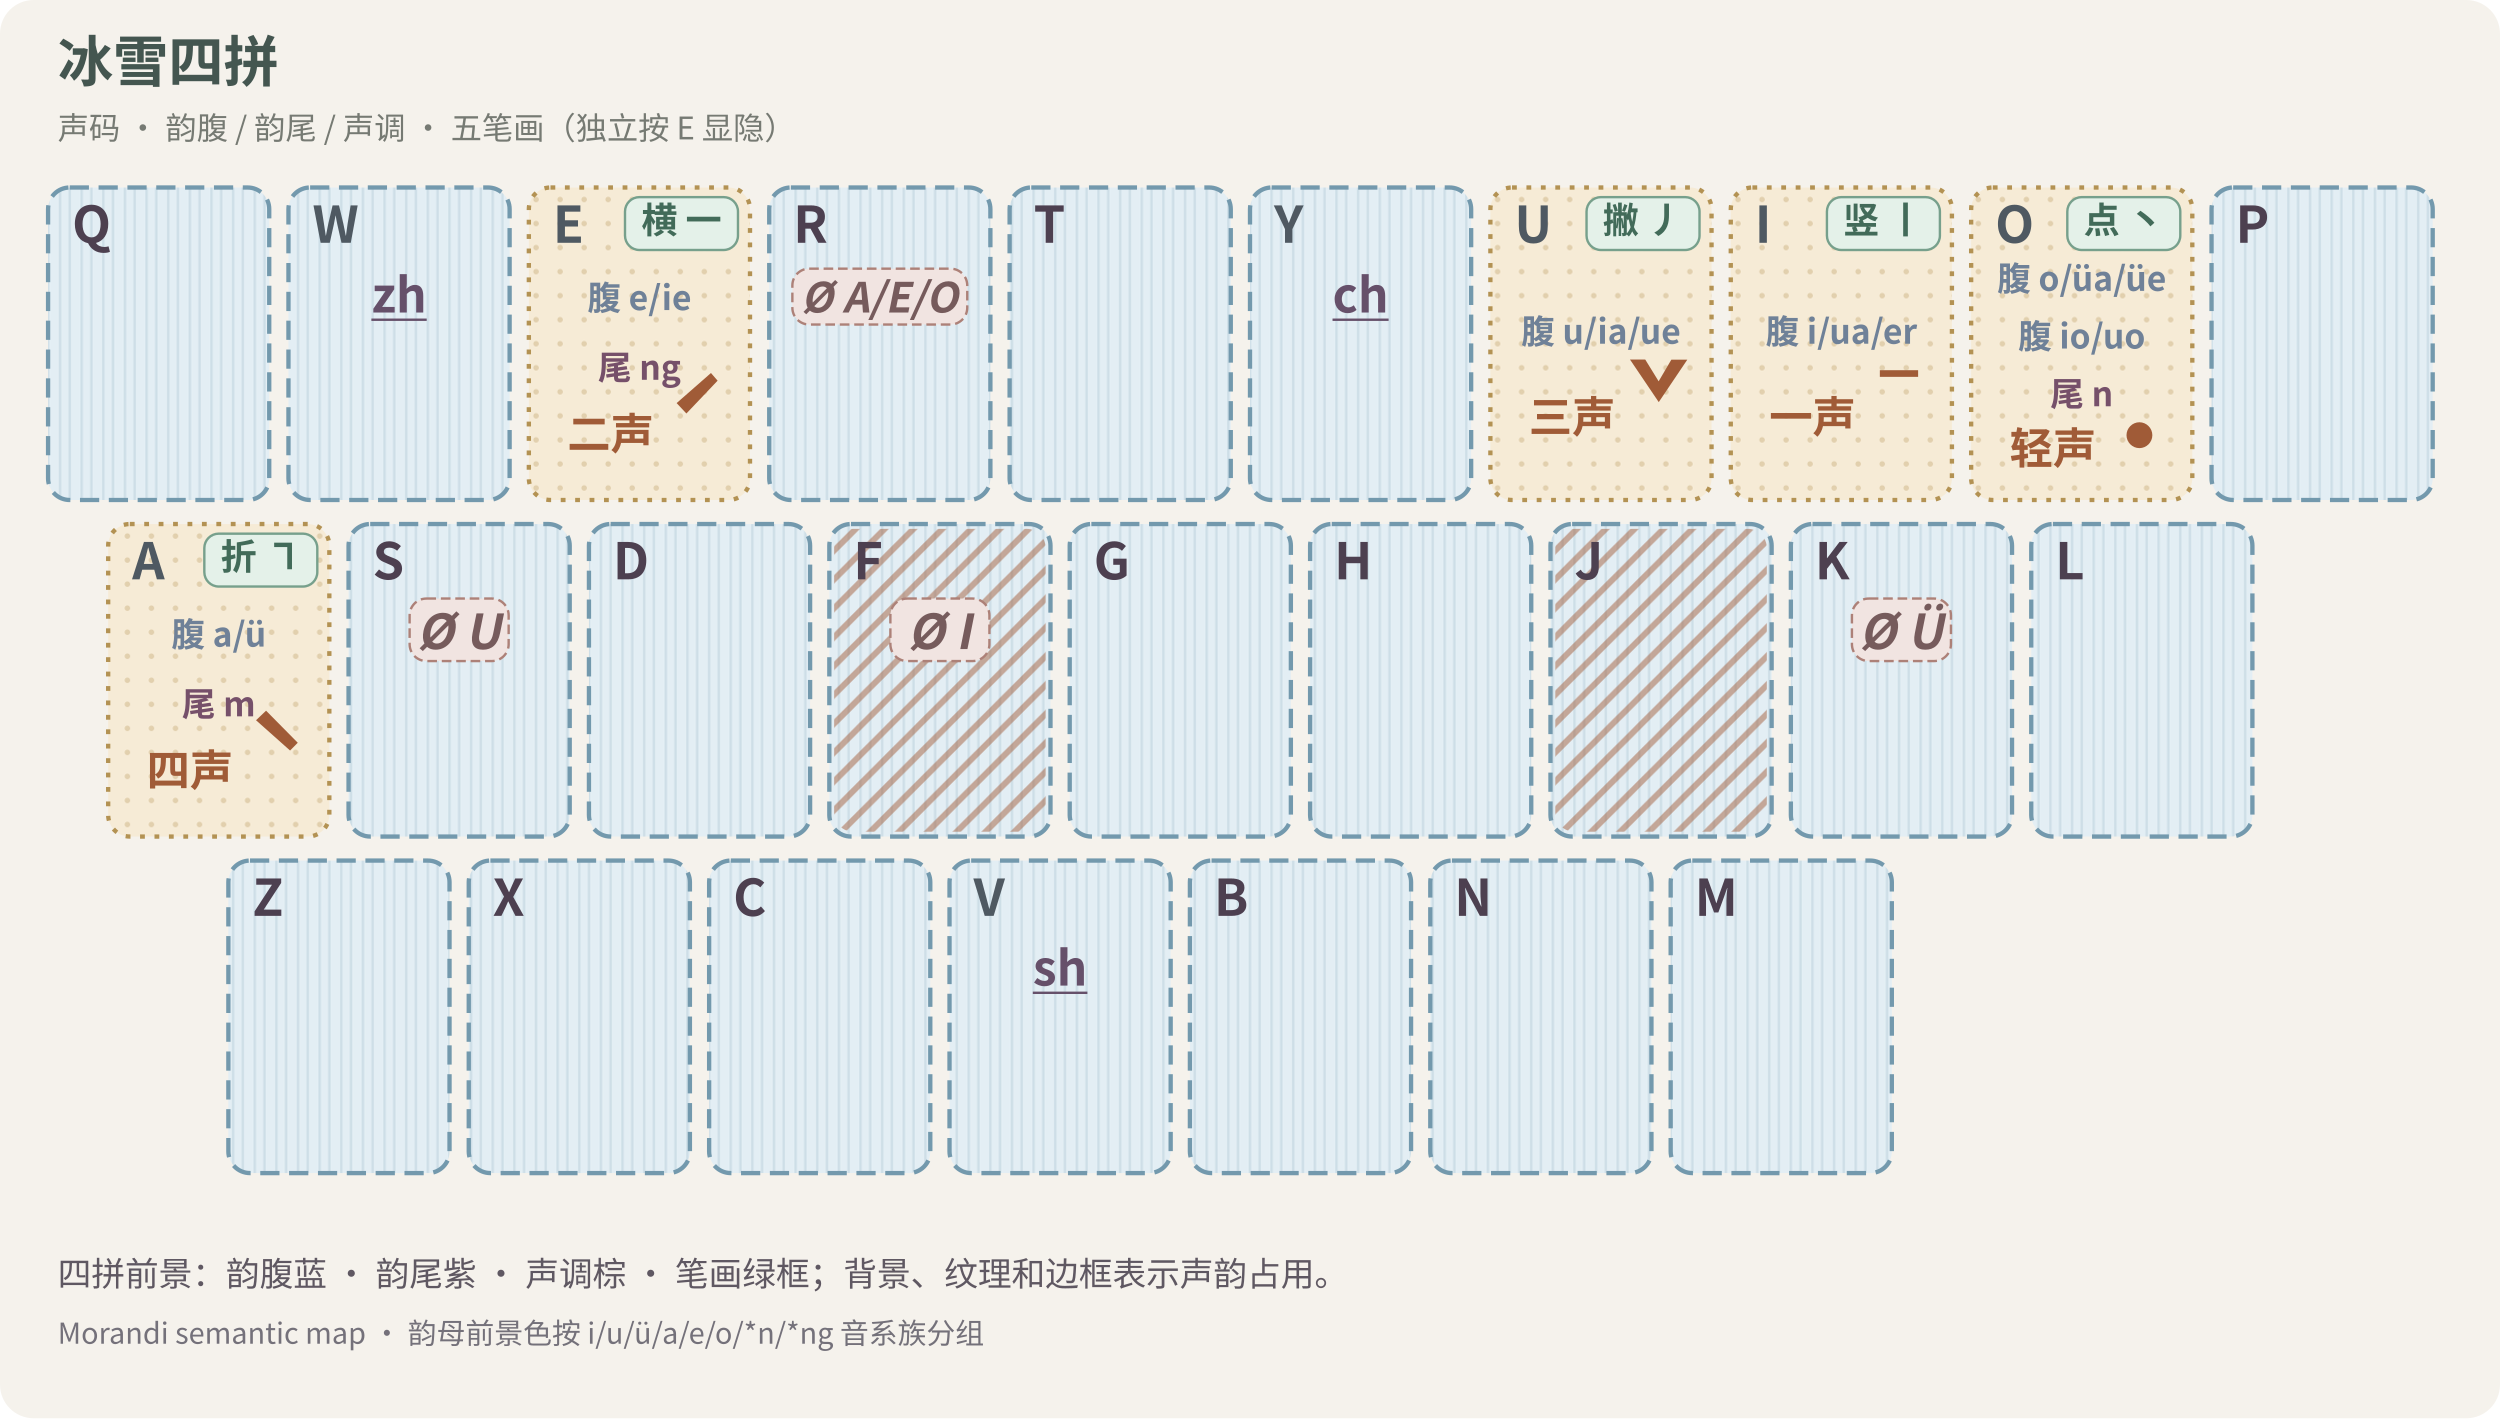
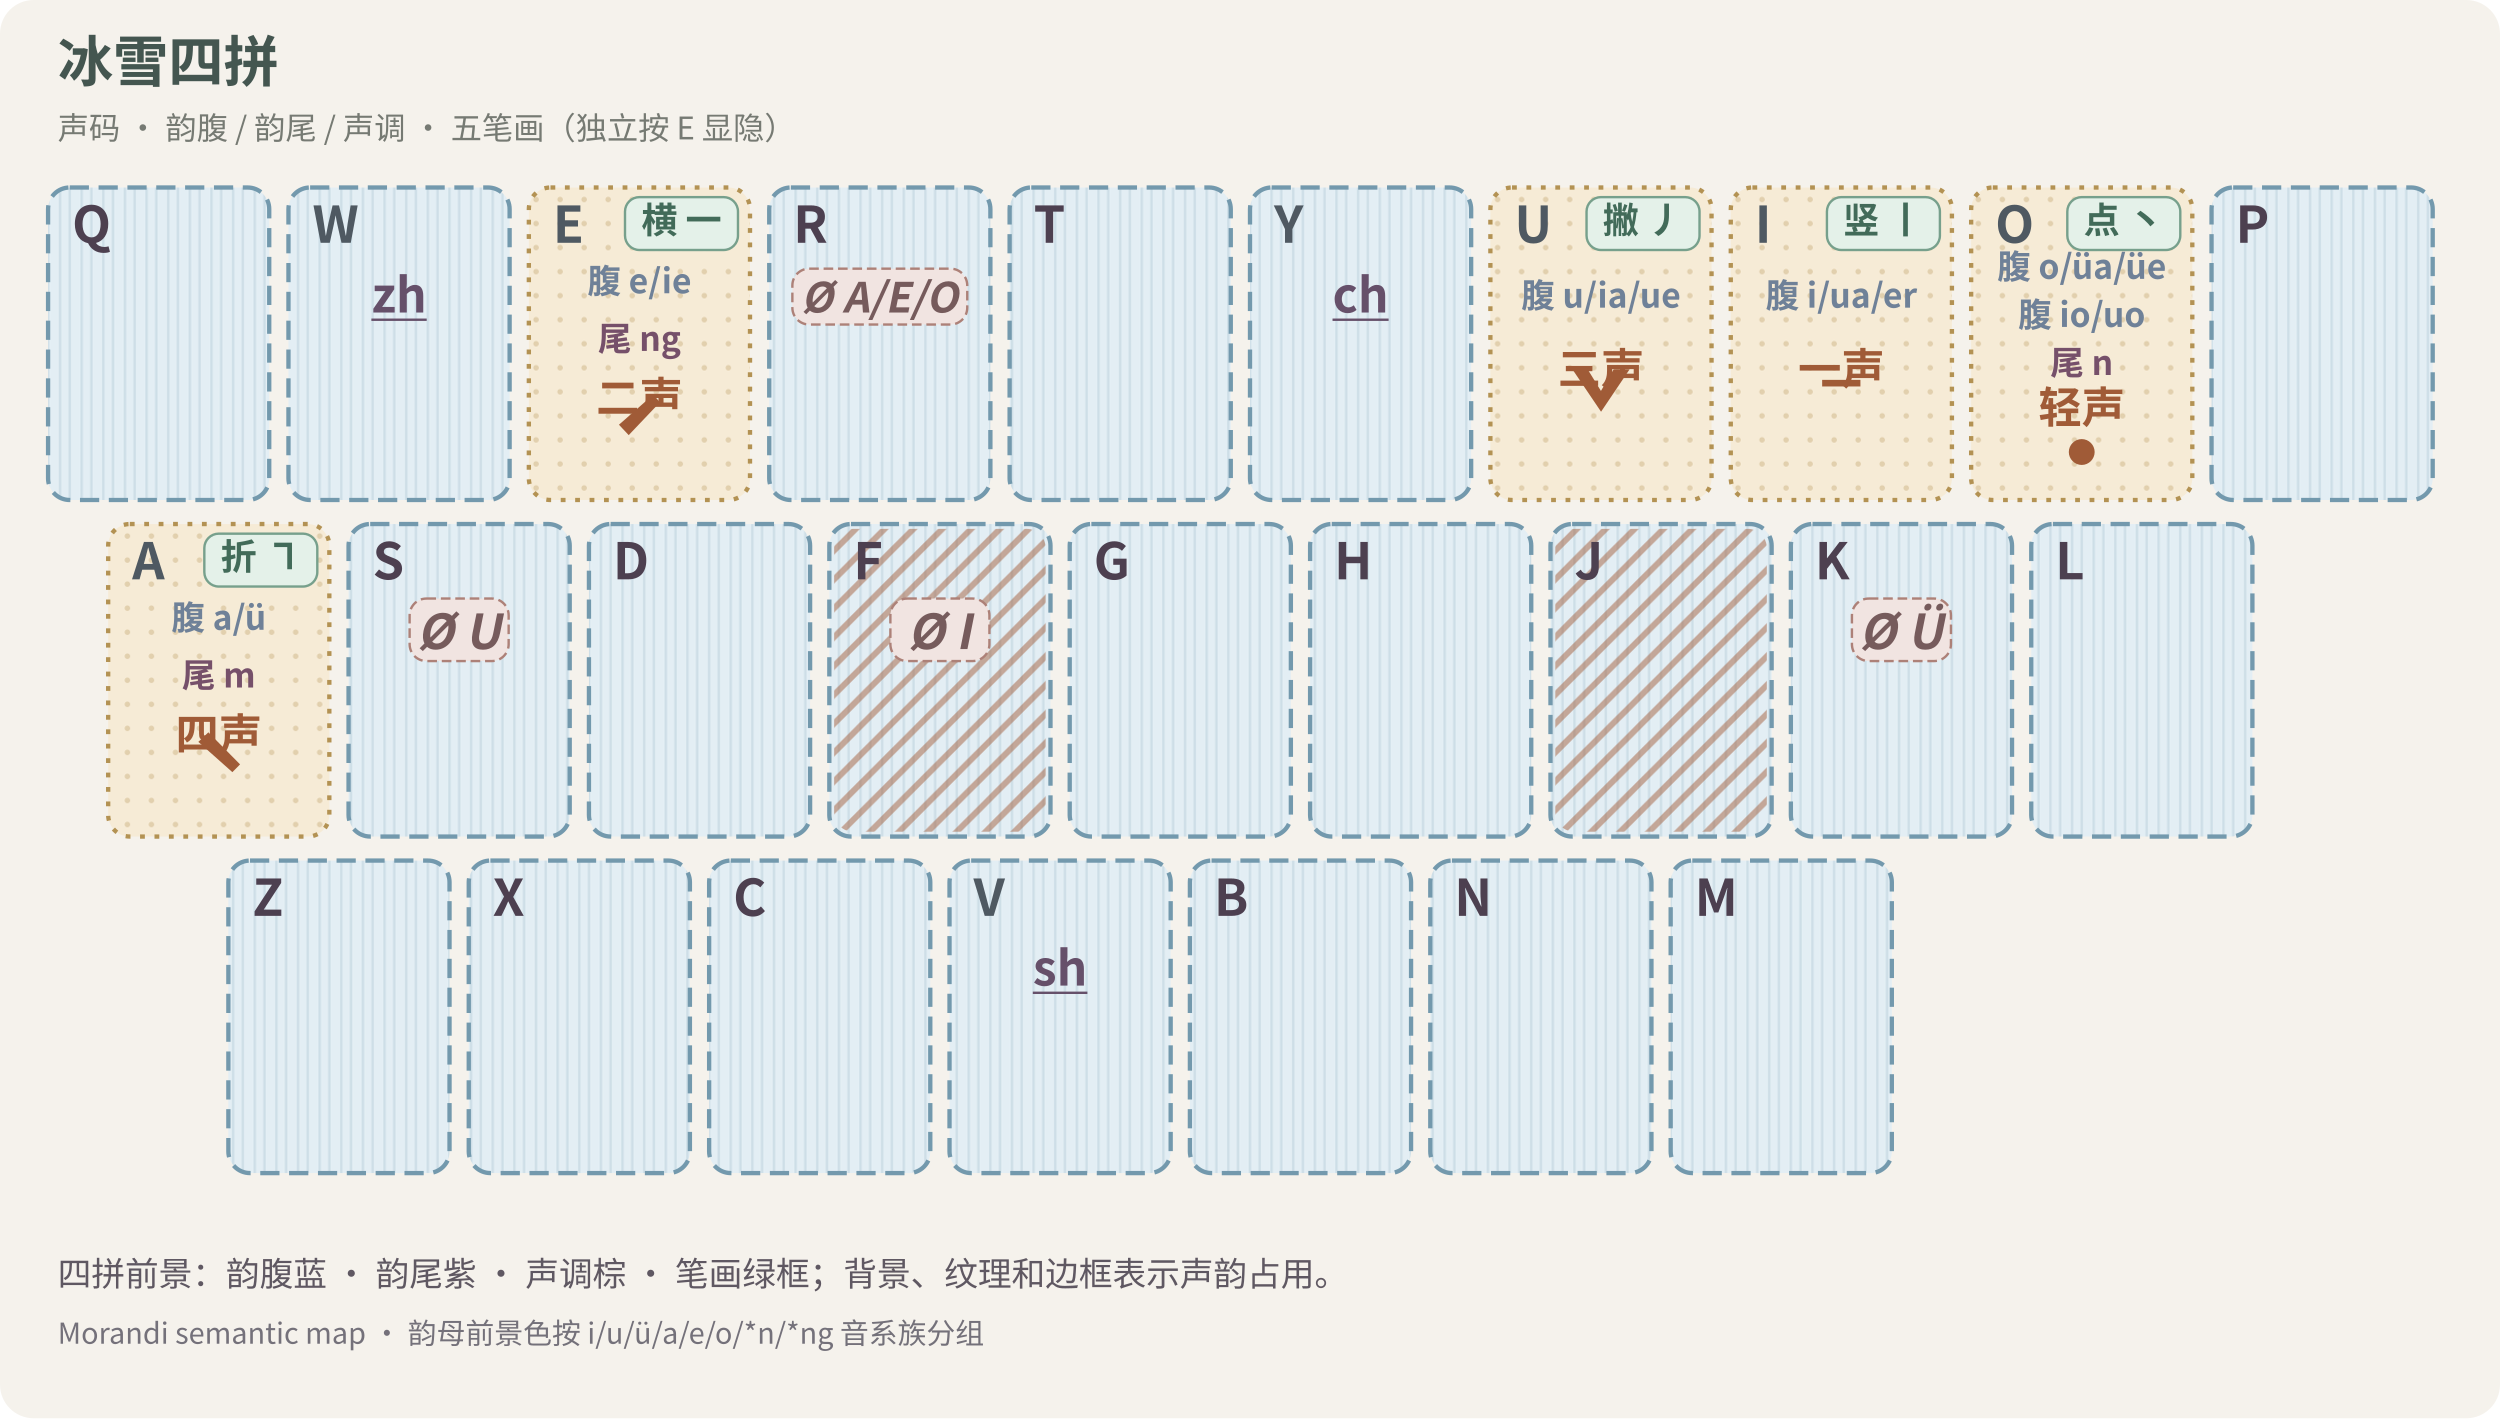
<svg xmlns="http://www.w3.org/2000/svg" class="keysvg nf4-keysvg" viewBox="0 0 1040 590" role="img" aria-labelledby="title desc">
  <defs>
    <pattern id="nf4-both" width="12" height="12" patternUnits="userSpaceOnUse">
      <rect width="12" height="12" fill="#fbfaf7" />
    </pattern>
    <pattern id="nf4-ionly" width="9" height="9" patternUnits="userSpaceOnUse">
      <rect width="9" height="9" fill="#e3eef4" />
      <path d="M2 0V9M7 0V9" stroke="#7399ad" stroke-opacity=".18" />
    </pattern>
    <pattern id="nf4-ronly" width="10" height="10" patternUnits="userSpaceOnUse">
      <rect width="10" height="10" fill="#f6ebd6" />
      <circle cx="3" cy="3" r="1.15" fill="#b39253" fill-opacity=".3" />
    </pattern>
    <pattern id="nf4-none" width="10" height="10" patternUnits="userSpaceOnUse">
      <rect width="10" height="10" fill="#eeece8" />
      <path d="M0 10L10 0" stroke="#aaa6a4" stroke-opacity=".14" />
    </pattern>
    <pattern id="nf4-multi" width="9" height="9" patternUnits="userSpaceOnUse">
      <rect width="9" height="9" fill="#f8efe2" />
      <path d="M-2 2L2-2M0 9L9 0M7 11L11 7" stroke="#9a784e" stroke-width="1.6" stroke-opacity=".27" />
    </pattern>
    <pattern id="nf4-anchor" width="12" height="12" patternUnits="userSpaceOnUse">
      <path d="M-3 3L3-3M0 12L12 0M9 15L15 9" stroke="#a05b37" stroke-width="2.5" stroke-opacity=".48" />
    </pattern>
  </defs>
  <rect width="1040" height="590" rx="14" fill="#f5f2ec" />
  <text x="24" y="34" font-family="Microsoft YaHei UI, Noto Sans CJK SC, sans-serif" font-size="23" fill="#445650" text-anchor="start" font-weight="760">冰雪四拼</text>
  <text x="24" y="58" font-family="Microsoft YaHei UI, Noto Sans CJK SC, sans-serif" font-size="13" fill="#767a73" text-anchor="start" font-weight="500">声码 · 韵腹 / 韵尾 / 声调 · 五笔画（独立按 E 显隐）</text>
  <g data-key="Q" data-role="initial-only">
    <clipPath id="snow_sipin-clip-0-0">
      <rect x="23" y="81" width="86" height="124" rx="7" />
    </clipPath>
    <rect x="20" y="78" width="92" height="130" rx="9" fill="url(#nf4-ionly)" stroke="#7399ad" stroke-width="1.8" stroke-dasharray="8 4" />
    <g clip-path="url(#snow_sipin-clip-0-0)">
      <text x="30" y="101" font-family="Microsoft YaHei UI, Noto Sans CJK SC, sans-serif" font-size="21" fill="#4d4050" text-anchor="start" font-weight="800">Q</text>
    </g>
  </g>
  <g data-key="W" data-role="initial-only">
    <clipPath id="snow_sipin-clip-0-1">
      <rect x="123" y="81" width="86" height="124" rx="7" />
    </clipPath>
    <rect x="120" y="78" width="92" height="130" rx="9" fill="url(#nf4-ionly)" stroke="#7399ad" stroke-width="1.8" stroke-dasharray="8 4" />
    <g clip-path="url(#snow_sipin-clip-0-1)">
      <text x="130" y="101" font-family="Microsoft YaHei UI, Noto Sans CJK SC, sans-serif" font-size="21" fill="#4f5962" text-anchor="start" font-weight="680">W</text>
      <text x="166" y="130" text-anchor="middle" font-family="Microsoft YaHei UI, Noto Sans CJK SC, sans-serif" font-size="20" font-weight="700" text-decoration="underline" fill="#66506a">zh</text>
    </g>
  </g>
  <g data-key="E" data-role="rhyme-auxiliary">
    <clipPath id="snow_sipin-clip-0-2">
      <rect x="223" y="81" width="86" height="124" rx="7" />
    </clipPath>
    <rect x="220" y="78" width="92" height="130" rx="9" fill="url(#nf4-ronly)" stroke="#b39253" stroke-width="1.8" stroke-dasharray="2 4" />
    <g clip-path="url(#snow_sipin-clip-0-2)">
      <text x="230" y="101" font-family="Microsoft YaHei UI, Noto Sans CJK SC, sans-serif" font-size="21" fill="#4f5962" text-anchor="start" font-weight="680">E</text>
      <g data-aux-badge="stroke">
        <rect x="260" y="82" width="47" height="22" rx="6" fill="#e4f1e9" stroke="#77a08c" />
        <text x="283.5" y="97" font-family="Microsoft YaHei UI, Noto Sans CJK SC, sans-serif" font-size="15" fill="#426b59" text-anchor="middle" font-weight="750" data-aux-kind="stroke">横 一</text>
      </g>
-       <text x="266" y="129" font-family="Microsoft YaHei UI, Noto Sans CJK SC, sans-serif" font-size="14" fill="#6f8198" text-anchor="middle" font-weight="700" data-aux-kind="abdomen">腹 e/ie</text>
-       <text x="266" y="158" font-family="Microsoft YaHei UI, Noto Sans CJK SC, sans-serif" font-size="14" fill="#76506a" text-anchor="middle" font-weight="700" data-aux-kind="tail">尾 ng</text>
-       <text x="254" y="187" font-family="Noto Sans Mono CJK SC, Noto Sans CJK SC, Noto Sans SC, Microsoft YaHei UI, sans-serif" font-size="18" fill="#a05b37" text-anchor="middle" font-weight="700" data-aux-kind="tone">二声</text>
-       <text x="290" y="191" font-family="Noto Sans Mono CJK SC, Noto Sans CJK SC, Noto Sans SC, Microsoft YaHei UI, sans-serif" font-size="42" fill="#a05b37" text-anchor="middle" font-weight="700" data-aux-mark="tone">ˊ</text>
+       <text x="266" y="122" font-family="Microsoft YaHei UI, Noto Sans CJK SC, sans-serif" font-size="14" fill="#6f8198" text-anchor="middle" font-weight="700" data-aux-kind="abdomen">腹 e/ie</text>
+       <text x="266" y="146" font-family="Microsoft YaHei UI, Noto Sans CJK SC, sans-serif" font-size="14" fill="#76506a" text-anchor="middle" font-weight="700" data-aux-kind="tail">尾 ng</text>
+       <text x="266" y="172" font-family="Noto Sans CJK SC, Noto Sans SC, Microsoft YaHei UI, sans-serif" font-size="18" fill="#a05b37" text-anchor="middle" font-weight="800" data-aux-kind="tone">二声</text>
+       <text x="266" y="200" font-family="Noto Sans Mono CJK SC, Noto Sans Mono, Noto Sans CJK SC, Noto Sans SC, sans-serif" font-size="42" fill="#a05b37" text-anchor="middle" font-weight="700" data-aux-mark="tone">ˊ</text>
    </g>
  </g>
  <g data-key="R" data-role="initial-only">
    <clipPath id="snow_sipin-clip-0-3">
      <rect x="323" y="81" width="86" height="124" rx="7" />
    </clipPath>
    <rect x="320" y="78" width="92" height="130" rx="9" fill="url(#nf4-ionly)" stroke="#7399ad" stroke-width="1.8" stroke-dasharray="8 4" />
    <g clip-path="url(#snow_sipin-clip-0-3)">
      <text x="330" y="101" font-family="Microsoft YaHei UI, Noto Sans CJK SC, sans-serif" font-size="21" fill="#4d4050" text-anchor="start" font-weight="800">R</text>
      <rect x="329.621" y="111.759" width="72.759" height="23.241" rx="7" fill="#f1e4e1" stroke="#ad8178" stroke-dasharray="4 2" />
      <text x="366" y="130" text-anchor="middle" font-family="Microsoft YaHei UI, Noto Sans CJK SC, sans-serif" font-size="17.241" font-weight="700" font-style="italic" fill="#765b5c">Ø A/E/O</text>
    </g>
  </g>
  <g data-key="T" data-role="initial-only">
    <clipPath id="snow_sipin-clip-0-4">
      <rect x="423" y="81" width="86" height="124" rx="7" />
    </clipPath>
    <rect x="420" y="78" width="92" height="130" rx="9" fill="url(#nf4-ionly)" stroke="#7399ad" stroke-width="1.8" stroke-dasharray="8 4" />
    <g clip-path="url(#snow_sipin-clip-0-4)">
      <text x="430" y="101" font-family="Microsoft YaHei UI, Noto Sans CJK SC, sans-serif" font-size="21" fill="#4d4050" text-anchor="start" font-weight="800">T</text>
    </g>
  </g>
  <g data-key="Y" data-role="initial-only">
    <clipPath id="snow_sipin-clip-0-5">
      <rect x="523" y="81" width="86" height="124" rx="7" />
    </clipPath>
    <rect x="520" y="78" width="92" height="130" rx="9" fill="url(#nf4-ionly)" stroke="#7399ad" stroke-width="1.8" stroke-dasharray="8 4" />
    <g clip-path="url(#snow_sipin-clip-0-5)">
      <text x="530" y="101" font-family="Microsoft YaHei UI, Noto Sans CJK SC, sans-serif" font-size="21" fill="#4f5962" text-anchor="start" font-weight="680">Y</text>
      <text x="566" y="130" text-anchor="middle" font-family="Microsoft YaHei UI, Noto Sans CJK SC, sans-serif" font-size="20" font-weight="700" text-decoration="underline" fill="#66506a">ch</text>
    </g>
  </g>
  <g data-key="U" data-role="rhyme-auxiliary">
    <clipPath id="snow_sipin-clip-0-6">
      <rect x="623" y="81" width="86" height="124" rx="7" />
    </clipPath>
    <rect x="620" y="78" width="92" height="130" rx="9" fill="url(#nf4-ronly)" stroke="#b39253" stroke-width="1.8" stroke-dasharray="2 4" />
    <g clip-path="url(#snow_sipin-clip-0-6)">
      <text x="630" y="101" font-family="Microsoft YaHei UI, Noto Sans CJK SC, sans-serif" font-size="21" fill="#4f5962" text-anchor="start" font-weight="680">U</text>
      <g data-aux-badge="stroke">
        <rect x="660" y="82" width="47" height="22" rx="6" fill="#e4f1e9" stroke="#77a08c" />
        <text x="683.5" y="97" font-family="Microsoft YaHei UI, Noto Sans CJK SC, sans-serif" font-size="15" fill="#426b59" text-anchor="middle" font-weight="750" data-aux-kind="stroke">撇 丿</text>
      </g>
-       <text x="666" y="143" font-family="Microsoft YaHei UI, Noto Sans CJK SC, sans-serif" font-size="14" fill="#6f8198" text-anchor="middle" font-weight="700" data-aux-kind="abdomen">腹 u/ia/ue</text>
-       <text x="654" y="180" font-family="Noto Sans Mono CJK SC, Noto Sans CJK SC, Noto Sans SC, Microsoft YaHei UI, sans-serif" font-size="18" fill="#a05b37" text-anchor="middle" font-weight="700" data-aux-kind="tone">三声</text>
-       <text x="690" y="184" font-family="Noto Sans Mono CJK SC, Noto Sans CJK SC, Noto Sans SC, Microsoft YaHei UI, sans-serif" font-size="42" fill="#a05b37" text-anchor="middle" font-weight="700" data-aux-mark="tone">ˇ</text>
+       <text x="666" y="128" font-family="Microsoft YaHei UI, Noto Sans CJK SC, sans-serif" font-size="14" fill="#6f8198" text-anchor="middle" font-weight="700" data-aux-kind="abdomen">腹 u/ia/ue</text>
+       <text x="666" y="160" font-family="Noto Sans CJK SC, Noto Sans SC, Microsoft YaHei UI, sans-serif" font-size="18" fill="#a05b37" text-anchor="middle" font-weight="800" data-aux-kind="tone">三声</text>
+       <text x="666" y="188" font-family="Noto Sans Mono CJK SC, Noto Sans Mono, Noto Sans CJK SC, Noto Sans SC, sans-serif" font-size="42" fill="#a05b37" text-anchor="middle" font-weight="700" data-aux-mark="tone">ˇ</text>
    </g>
  </g>
  <g data-key="I" data-role="rhyme-auxiliary">
    <clipPath id="snow_sipin-clip-0-7">
      <rect x="723" y="81" width="86" height="124" rx="7" />
    </clipPath>
    <rect x="720" y="78" width="92" height="130" rx="9" fill="url(#nf4-ronly)" stroke="#b39253" stroke-width="1.8" stroke-dasharray="2 4" />
    <g clip-path="url(#snow_sipin-clip-0-7)">
      <text x="730" y="101" font-family="Microsoft YaHei UI, Noto Sans CJK SC, sans-serif" font-size="21" fill="#4f5962" text-anchor="start" font-weight="680">I</text>
      <g data-aux-badge="stroke">
        <rect x="760" y="82" width="47" height="22" rx="6" fill="#e4f1e9" stroke="#77a08c" />
        <text x="783.5" y="97" font-family="Microsoft YaHei UI, Noto Sans CJK SC, sans-serif" font-size="15" fill="#426b59" text-anchor="middle" font-weight="750" data-aux-kind="stroke">竖 丨</text>
      </g>
-       <text x="766" y="143" font-family="Microsoft YaHei UI, Noto Sans CJK SC, sans-serif" font-size="14" fill="#6f8198" text-anchor="middle" font-weight="700" data-aux-kind="abdomen">腹 i/ua/er</text>
-       <text x="754" y="180" font-family="Noto Sans Mono CJK SC, Noto Sans CJK SC, Noto Sans SC, Microsoft YaHei UI, sans-serif" font-size="18" fill="#a05b37" text-anchor="middle" font-weight="700" data-aux-kind="tone">一声</text>
-       <text x="790" y="184" font-family="Noto Sans Mono CJK SC, Noto Sans CJK SC, Noto Sans SC, Microsoft YaHei UI, sans-serif" font-size="42" fill="#a05b37" text-anchor="middle" font-weight="700" data-aux-mark="tone">ˉ</text>
+       <text x="766" y="128" font-family="Microsoft YaHei UI, Noto Sans CJK SC, sans-serif" font-size="14" fill="#6f8198" text-anchor="middle" font-weight="700" data-aux-kind="abdomen">腹 i/ua/er</text>
+       <text x="766" y="160" font-family="Noto Sans CJK SC, Noto Sans SC, Microsoft YaHei UI, sans-serif" font-size="18" fill="#a05b37" text-anchor="middle" font-weight="800" data-aux-kind="tone">一声</text>
+       <text x="766" y="188" font-family="Noto Sans Mono CJK SC, Noto Sans Mono, Noto Sans CJK SC, Noto Sans SC, sans-serif" font-size="42" fill="#a05b37" text-anchor="middle" font-weight="700" data-aux-mark="tone">ˉ</text>
    </g>
  </g>
  <g data-key="O" data-role="rhyme-auxiliary">
    <clipPath id="snow_sipin-clip-0-8">
      <rect x="823" y="81" width="86" height="124" rx="7" />
    </clipPath>
    <rect x="820" y="78" width="92" height="130" rx="9" fill="url(#nf4-ronly)" stroke="#b39253" stroke-width="1.8" stroke-dasharray="2 4" />
    <g clip-path="url(#snow_sipin-clip-0-8)">
      <text x="830" y="101" font-family="Microsoft YaHei UI, Noto Sans CJK SC, sans-serif" font-size="21" fill="#4f5962" text-anchor="start" font-weight="680">O</text>
      <g data-aux-badge="stroke">
        <rect x="860" y="82" width="47" height="22" rx="6" fill="#e4f1e9" stroke="#77a08c" />
        <text x="883.5" y="97" font-family="Microsoft YaHei UI, Noto Sans CJK SC, sans-serif" font-size="15" fill="#426b59" text-anchor="middle" font-weight="750" data-aux-kind="stroke">点 丶</text>
      </g>
-       <text x="866" y="121" font-family="Microsoft YaHei UI, Noto Sans CJK SC, sans-serif" font-size="14" fill="#6f8198" text-anchor="middle" font-weight="700" data-aux-kind="abdomen">腹 o/üa/üe</text>
-       <text x="866" y="145" font-family="Microsoft YaHei UI, Noto Sans CJK SC, sans-serif" font-size="14" fill="#6f8198" text-anchor="middle" font-weight="700" data-aux-kind="abdomen">腹 io/uo</text>
-       <text x="866" y="169" font-family="Microsoft YaHei UI, Noto Sans CJK SC, sans-serif" font-size="14" fill="#76506a" text-anchor="middle" font-weight="700" data-aux-kind="tail">尾 n</text>
-       <text x="854" y="193" font-family="Noto Sans Mono CJK SC, Noto Sans CJK SC, Noto Sans SC, Microsoft YaHei UI, sans-serif" font-size="18" fill="#a05b37" text-anchor="middle" font-weight="700" data-aux-kind="tone">轻声</text>
-       <text x="890" y="197" font-family="Noto Sans Mono CJK SC, Noto Sans CJK SC, Noto Sans SC, Microsoft YaHei UI, sans-serif" font-size="42" fill="#a05b37" text-anchor="middle" font-weight="700" data-aux-mark="tone">·</text>
+       <text x="866" y="116" font-family="Microsoft YaHei UI, Noto Sans CJK SC, sans-serif" font-size="14" fill="#6f8198" text-anchor="middle" font-weight="700" data-aux-kind="abdomen">腹 o/üa/üe</text>
+       <text x="866" y="136" font-family="Microsoft YaHei UI, Noto Sans CJK SC, sans-serif" font-size="14" fill="#6f8198" text-anchor="middle" font-weight="700" data-aux-kind="abdomen">腹 io/uo</text>
+       <text x="866" y="156" font-family="Microsoft YaHei UI, Noto Sans CJK SC, sans-serif" font-size="14" fill="#76506a" text-anchor="middle" font-weight="700" data-aux-kind="tail">尾 n</text>
+       <text x="866" y="176" font-family="Noto Sans CJK SC, Noto Sans SC, Microsoft YaHei UI, sans-serif" font-size="18" fill="#a05b37" text-anchor="middle" font-weight="800" data-aux-kind="tone">轻声</text>
+       <text x="866" y="204" font-family="Noto Sans Mono CJK SC, Noto Sans Mono, Noto Sans CJK SC, Noto Sans SC, sans-serif" font-size="42" fill="#a05b37" text-anchor="middle" font-weight="700" data-aux-mark="tone">·</text>
    </g>
  </g>
  <g data-key="P" data-role="initial-only">
    <clipPath id="snow_sipin-clip-0-9">
      <rect x="923" y="81" width="86" height="124" rx="7" />
    </clipPath>
    <rect x="920" y="78" width="92" height="130" rx="9" fill="url(#nf4-ionly)" stroke="#7399ad" stroke-width="1.8" stroke-dasharray="8 4" />
    <g clip-path="url(#snow_sipin-clip-0-9)">
      <text x="930" y="101" font-family="Microsoft YaHei UI, Noto Sans CJK SC, sans-serif" font-size="21" fill="#4d4050" text-anchor="start" font-weight="800">P</text>
    </g>
  </g>
  <g data-key="A" data-role="rhyme-auxiliary">
    <clipPath id="snow_sipin-clip-1-0">
      <rect x="48" y="221" width="86" height="124" rx="7" />
    </clipPath>
    <rect x="45" y="218" width="92" height="130" rx="9" fill="url(#nf4-ronly)" stroke="#b39253" stroke-width="1.8" stroke-dasharray="2 4" />
    <g clip-path="url(#snow_sipin-clip-1-0)">
      <text x="55" y="241" font-family="Microsoft YaHei UI, Noto Sans CJK SC, sans-serif" font-size="21" fill="#4f5962" text-anchor="start" font-weight="680">A</text>
      <g data-aux-badge="stroke">
        <rect x="85" y="222" width="47" height="22" rx="6" fill="#e4f1e9" stroke="#77a08c" />
        <text x="108.5" y="237" font-family="Microsoft YaHei UI, Noto Sans CJK SC, sans-serif" font-size="15" fill="#426b59" text-anchor="middle" font-weight="750" data-aux-kind="stroke">折 ㇕</text>
      </g>
-       <text x="91" y="269" font-family="Microsoft YaHei UI, Noto Sans CJK SC, sans-serif" font-size="14" fill="#6f8198" text-anchor="middle" font-weight="700" data-aux-kind="abdomen">腹 a/ü</text>
-       <text x="91" y="298" font-family="Microsoft YaHei UI, Noto Sans CJK SC, sans-serif" font-size="14" fill="#76506a" text-anchor="middle" font-weight="700" data-aux-kind="tail">尾 m</text>
-       <text x="79" y="327" font-family="Noto Sans Mono CJK SC, Noto Sans CJK SC, Noto Sans SC, Microsoft YaHei UI, sans-serif" font-size="18" fill="#a05b37" text-anchor="middle" font-weight="700" data-aux-kind="tone">四声</text>
-       <text x="115" y="331" font-family="Noto Sans Mono CJK SC, Noto Sans CJK SC, Noto Sans SC, Microsoft YaHei UI, sans-serif" font-size="42" fill="#a05b37" text-anchor="middle" font-weight="700" data-aux-mark="tone">ˋ</text>
+       <text x="91" y="262" font-family="Microsoft YaHei UI, Noto Sans CJK SC, sans-serif" font-size="14" fill="#6f8198" text-anchor="middle" font-weight="700" data-aux-kind="abdomen">腹 a/ü</text>
+       <text x="91" y="286" font-family="Microsoft YaHei UI, Noto Sans CJK SC, sans-serif" font-size="14" fill="#76506a" text-anchor="middle" font-weight="700" data-aux-kind="tail">尾 m</text>
+       <text x="91" y="312" font-family="Noto Sans CJK SC, Noto Sans SC, Microsoft YaHei UI, sans-serif" font-size="18" fill="#a05b37" text-anchor="middle" font-weight="800" data-aux-kind="tone">四声</text>
+       <text x="91" y="340" font-family="Noto Sans Mono CJK SC, Noto Sans Mono, Noto Sans CJK SC, Noto Sans SC, sans-serif" font-size="42" fill="#a05b37" text-anchor="middle" font-weight="700" data-aux-mark="tone">ˋ</text>
    </g>
  </g>
  <g data-key="S" data-role="initial-only">
    <clipPath id="snow_sipin-clip-1-1">
      <rect x="148" y="221" width="86" height="124" rx="7" />
    </clipPath>
    <rect x="145" y="218" width="92" height="130" rx="9" fill="url(#nf4-ionly)" stroke="#7399ad" stroke-width="1.8" stroke-dasharray="8 4" />
    <g clip-path="url(#snow_sipin-clip-1-1)">
      <text x="155" y="241" font-family="Microsoft YaHei UI, Noto Sans CJK SC, sans-serif" font-size="21" fill="#4d4050" text-anchor="start" font-weight="800">S</text>
      <rect x="170.4" y="249" width="41.2" height="26" rx="7" fill="#f1e4e1" stroke="#ad8178" stroke-dasharray="4 2" />
      <text x="191" y="270" text-anchor="middle" font-family="Microsoft YaHei UI, Noto Sans CJK SC, sans-serif" font-size="20" font-weight="700" font-style="italic" fill="#765b5c">Ø U</text>
    </g>
  </g>
  <g data-key="D" data-role="initial-only">
    <clipPath id="snow_sipin-clip-1-2">
      <rect x="248" y="221" width="86" height="124" rx="7" />
    </clipPath>
    <rect x="245" y="218" width="92" height="130" rx="9" fill="url(#nf4-ionly)" stroke="#7399ad" stroke-width="1.8" stroke-dasharray="8 4" />
    <g clip-path="url(#snow_sipin-clip-1-2)">
      <text x="255" y="241" font-family="Microsoft YaHei UI, Noto Sans CJK SC, sans-serif" font-size="21" fill="#4d4050" text-anchor="start" font-weight="800">D</text>
    </g>
  </g>
  <g data-key="F" data-role="initial-only">
    <clipPath id="snow_sipin-clip-1-3">
      <rect x="348" y="221" width="86" height="124" rx="7" />
    </clipPath>
    <rect x="345" y="218" width="92" height="130" rx="9" fill="url(#nf4-ionly)" stroke="#7399ad" stroke-width="1.8" stroke-dasharray="8 4" />
    <rect x="347" y="220" width="88" height="126" rx="8" fill="url(#nf4-anchor)" pointer-events="none" />
    <g clip-path="url(#snow_sipin-clip-1-3)">
      <text x="355" y="241" font-family="Microsoft YaHei UI, Noto Sans CJK SC, sans-serif" font-size="21" fill="#4d4050" text-anchor="start" font-weight="800">F</text>
      <rect x="370.4" y="249" width="41.2" height="26" rx="7" fill="#f1e4e1" stroke="#ad8178" stroke-dasharray="4 2" />
      <text x="391" y="270" text-anchor="middle" font-family="Microsoft YaHei UI, Noto Sans CJK SC, sans-serif" font-size="20" font-weight="700" font-style="italic" fill="#765b5c">Ø I</text>
    </g>
  </g>
  <g data-key="G" data-role="initial-only">
    <clipPath id="snow_sipin-clip-1-4">
      <rect x="448" y="221" width="86" height="124" rx="7" />
    </clipPath>
    <rect x="445" y="218" width="92" height="130" rx="9" fill="url(#nf4-ionly)" stroke="#7399ad" stroke-width="1.8" stroke-dasharray="8 4" />
    <g clip-path="url(#snow_sipin-clip-1-4)">
      <text x="455" y="241" font-family="Microsoft YaHei UI, Noto Sans CJK SC, sans-serif" font-size="21" fill="#4d4050" text-anchor="start" font-weight="800">G</text>
    </g>
  </g>
  <g data-key="H" data-role="initial-only">
    <clipPath id="snow_sipin-clip-1-5">
      <rect x="548" y="221" width="86" height="124" rx="7" />
    </clipPath>
    <rect x="545" y="218" width="92" height="130" rx="9" fill="url(#nf4-ionly)" stroke="#7399ad" stroke-width="1.8" stroke-dasharray="8 4" />
    <g clip-path="url(#snow_sipin-clip-1-5)">
      <text x="555" y="241" font-family="Microsoft YaHei UI, Noto Sans CJK SC, sans-serif" font-size="21" fill="#4d4050" text-anchor="start" font-weight="800">H</text>
    </g>
  </g>
  <g data-key="J" data-role="initial-only">
    <clipPath id="snow_sipin-clip-1-6">
      <rect x="648" y="221" width="86" height="124" rx="7" />
    </clipPath>
    <rect x="645" y="218" width="92" height="130" rx="9" fill="url(#nf4-ionly)" stroke="#7399ad" stroke-width="1.8" stroke-dasharray="8 4" />
    <rect x="647" y="220" width="88" height="126" rx="8" fill="url(#nf4-anchor)" pointer-events="none" />
    <g clip-path="url(#snow_sipin-clip-1-6)">
      <text x="655" y="241" font-family="Microsoft YaHei UI, Noto Sans CJK SC, sans-serif" font-size="21" fill="#4d4050" text-anchor="start" font-weight="800">J</text>
    </g>
  </g>
  <g data-key="K" data-role="initial-only">
    <clipPath id="snow_sipin-clip-1-7">
      <rect x="748" y="221" width="86" height="124" rx="7" />
    </clipPath>
    <rect x="745" y="218" width="92" height="130" rx="9" fill="url(#nf4-ionly)" stroke="#7399ad" stroke-width="1.8" stroke-dasharray="8 4" />
    <g clip-path="url(#snow_sipin-clip-1-7)">
      <text x="755" y="241" font-family="Microsoft YaHei UI, Noto Sans CJK SC, sans-serif" font-size="21" fill="#4d4050" text-anchor="start" font-weight="800">K</text>
      <rect x="770.4" y="249" width="41.2" height="26" rx="7" fill="#f1e4e1" stroke="#ad8178" stroke-dasharray="4 2" />
      <text x="791" y="270" text-anchor="middle" font-family="Microsoft YaHei UI, Noto Sans CJK SC, sans-serif" font-size="20" font-weight="700" font-style="italic" fill="#765b5c">Ø Ü</text>
    </g>
  </g>
  <g data-key="L" data-role="initial-only">
    <clipPath id="snow_sipin-clip-1-8">
      <rect x="848" y="221" width="86" height="124" rx="7" />
    </clipPath>
    <rect x="845" y="218" width="92" height="130" rx="9" fill="url(#nf4-ionly)" stroke="#7399ad" stroke-width="1.8" stroke-dasharray="8 4" />
    <g clip-path="url(#snow_sipin-clip-1-8)">
      <text x="855" y="241" font-family="Microsoft YaHei UI, Noto Sans CJK SC, sans-serif" font-size="21" fill="#4d4050" text-anchor="start" font-weight="800">L</text>
    </g>
  </g>
  <g data-key="Z" data-role="initial-only">
    <clipPath id="snow_sipin-clip-2-0">
      <rect x="98" y="361" width="86" height="124" rx="7" />
    </clipPath>
    <rect x="95" y="358" width="92" height="130" rx="9" fill="url(#nf4-ionly)" stroke="#7399ad" stroke-width="1.8" stroke-dasharray="8 4" />
    <g clip-path="url(#snow_sipin-clip-2-0)">
      <text x="105" y="381" font-family="Microsoft YaHei UI, Noto Sans CJK SC, sans-serif" font-size="21" fill="#4d4050" text-anchor="start" font-weight="800">Z</text>
    </g>
  </g>
  <g data-key="X" data-role="initial-only">
    <clipPath id="snow_sipin-clip-2-1">
      <rect x="198" y="361" width="86" height="124" rx="7" />
    </clipPath>
    <rect x="195" y="358" width="92" height="130" rx="9" fill="url(#nf4-ionly)" stroke="#7399ad" stroke-width="1.8" stroke-dasharray="8 4" />
    <g clip-path="url(#snow_sipin-clip-2-1)">
      <text x="205" y="381" font-family="Microsoft YaHei UI, Noto Sans CJK SC, sans-serif" font-size="21" fill="#4d4050" text-anchor="start" font-weight="800">X</text>
    </g>
  </g>
  <g data-key="C" data-role="initial-only">
    <clipPath id="snow_sipin-clip-2-2">
      <rect x="298" y="361" width="86" height="124" rx="7" />
    </clipPath>
    <rect x="295" y="358" width="92" height="130" rx="9" fill="url(#nf4-ionly)" stroke="#7399ad" stroke-width="1.8" stroke-dasharray="8 4" />
    <g clip-path="url(#snow_sipin-clip-2-2)">
      <text x="305" y="381" font-family="Microsoft YaHei UI, Noto Sans CJK SC, sans-serif" font-size="21" fill="#4d4050" text-anchor="start" font-weight="800">C</text>
    </g>
  </g>
  <g data-key="V" data-role="initial-only">
    <clipPath id="snow_sipin-clip-2-3">
      <rect x="398" y="361" width="86" height="124" rx="7" />
    </clipPath>
    <rect x="395" y="358" width="92" height="130" rx="9" fill="url(#nf4-ionly)" stroke="#7399ad" stroke-width="1.8" stroke-dasharray="8 4" />
    <g clip-path="url(#snow_sipin-clip-2-3)">
      <text x="405" y="381" font-family="Microsoft YaHei UI, Noto Sans CJK SC, sans-serif" font-size="21" fill="#4f5962" text-anchor="start" font-weight="680">V</text>
      <text x="441" y="410" text-anchor="middle" font-family="Microsoft YaHei UI, Noto Sans CJK SC, sans-serif" font-size="20" font-weight="700" text-decoration="underline" fill="#66506a">sh</text>
    </g>
  </g>
  <g data-key="B" data-role="initial-only">
    <clipPath id="snow_sipin-clip-2-4">
      <rect x="498" y="361" width="86" height="124" rx="7" />
    </clipPath>
    <rect x="495" y="358" width="92" height="130" rx="9" fill="url(#nf4-ionly)" stroke="#7399ad" stroke-width="1.8" stroke-dasharray="8 4" />
    <g clip-path="url(#snow_sipin-clip-2-4)">
      <text x="505" y="381" font-family="Microsoft YaHei UI, Noto Sans CJK SC, sans-serif" font-size="21" fill="#4d4050" text-anchor="start" font-weight="800">B</text>
    </g>
  </g>
  <g data-key="N" data-role="initial-only">
    <clipPath id="snow_sipin-clip-2-5">
      <rect x="598" y="361" width="86" height="124" rx="7" />
    </clipPath>
    <rect x="595" y="358" width="92" height="130" rx="9" fill="url(#nf4-ionly)" stroke="#7399ad" stroke-width="1.8" stroke-dasharray="8 4" />
    <g clip-path="url(#snow_sipin-clip-2-5)">
      <text x="605" y="381" font-family="Microsoft YaHei UI, Noto Sans CJK SC, sans-serif" font-size="21" fill="#4d4050" text-anchor="start" font-weight="800">N</text>
    </g>
  </g>
  <g data-key="M" data-role="initial-only">
    <clipPath id="snow_sipin-clip-2-6">
      <rect x="698" y="361" width="86" height="124" rx="7" />
    </clipPath>
    <rect x="695" y="358" width="92" height="130" rx="9" fill="url(#nf4-ionly)" stroke="#7399ad" stroke-width="1.8" stroke-dasharray="8 4" />
    <g clip-path="url(#snow_sipin-clip-2-6)">
      <text x="705" y="381" font-family="Microsoft YaHei UI, Noto Sans CJK SC, sans-serif" font-size="21" fill="#4d4050" text-anchor="start" font-weight="800">M</text>
    </g>
  </g>
  <text x="24" y="535" font-family="Microsoft YaHei UI, Noto Sans CJK SC, sans-serif" font-size="14" fill="#5f5862" text-anchor="start" font-weight="500">四拼前景：韵腹蓝 · 韵尾紫 · 声调棕 · 笔画绿框；背景、纹理和边框表示声韵占用。</text>
  <text x="24" y="559" font-family="Microsoft YaHei UI, Noto Sans CJK SC, sans-serif" font-size="12" fill="#74717a" text-anchor="start" font-weight="500">Morandi semantic map · 韵母前景色按 i/u/ü/a/e/o/*n/*ng 音系族分组</text>
</svg>
